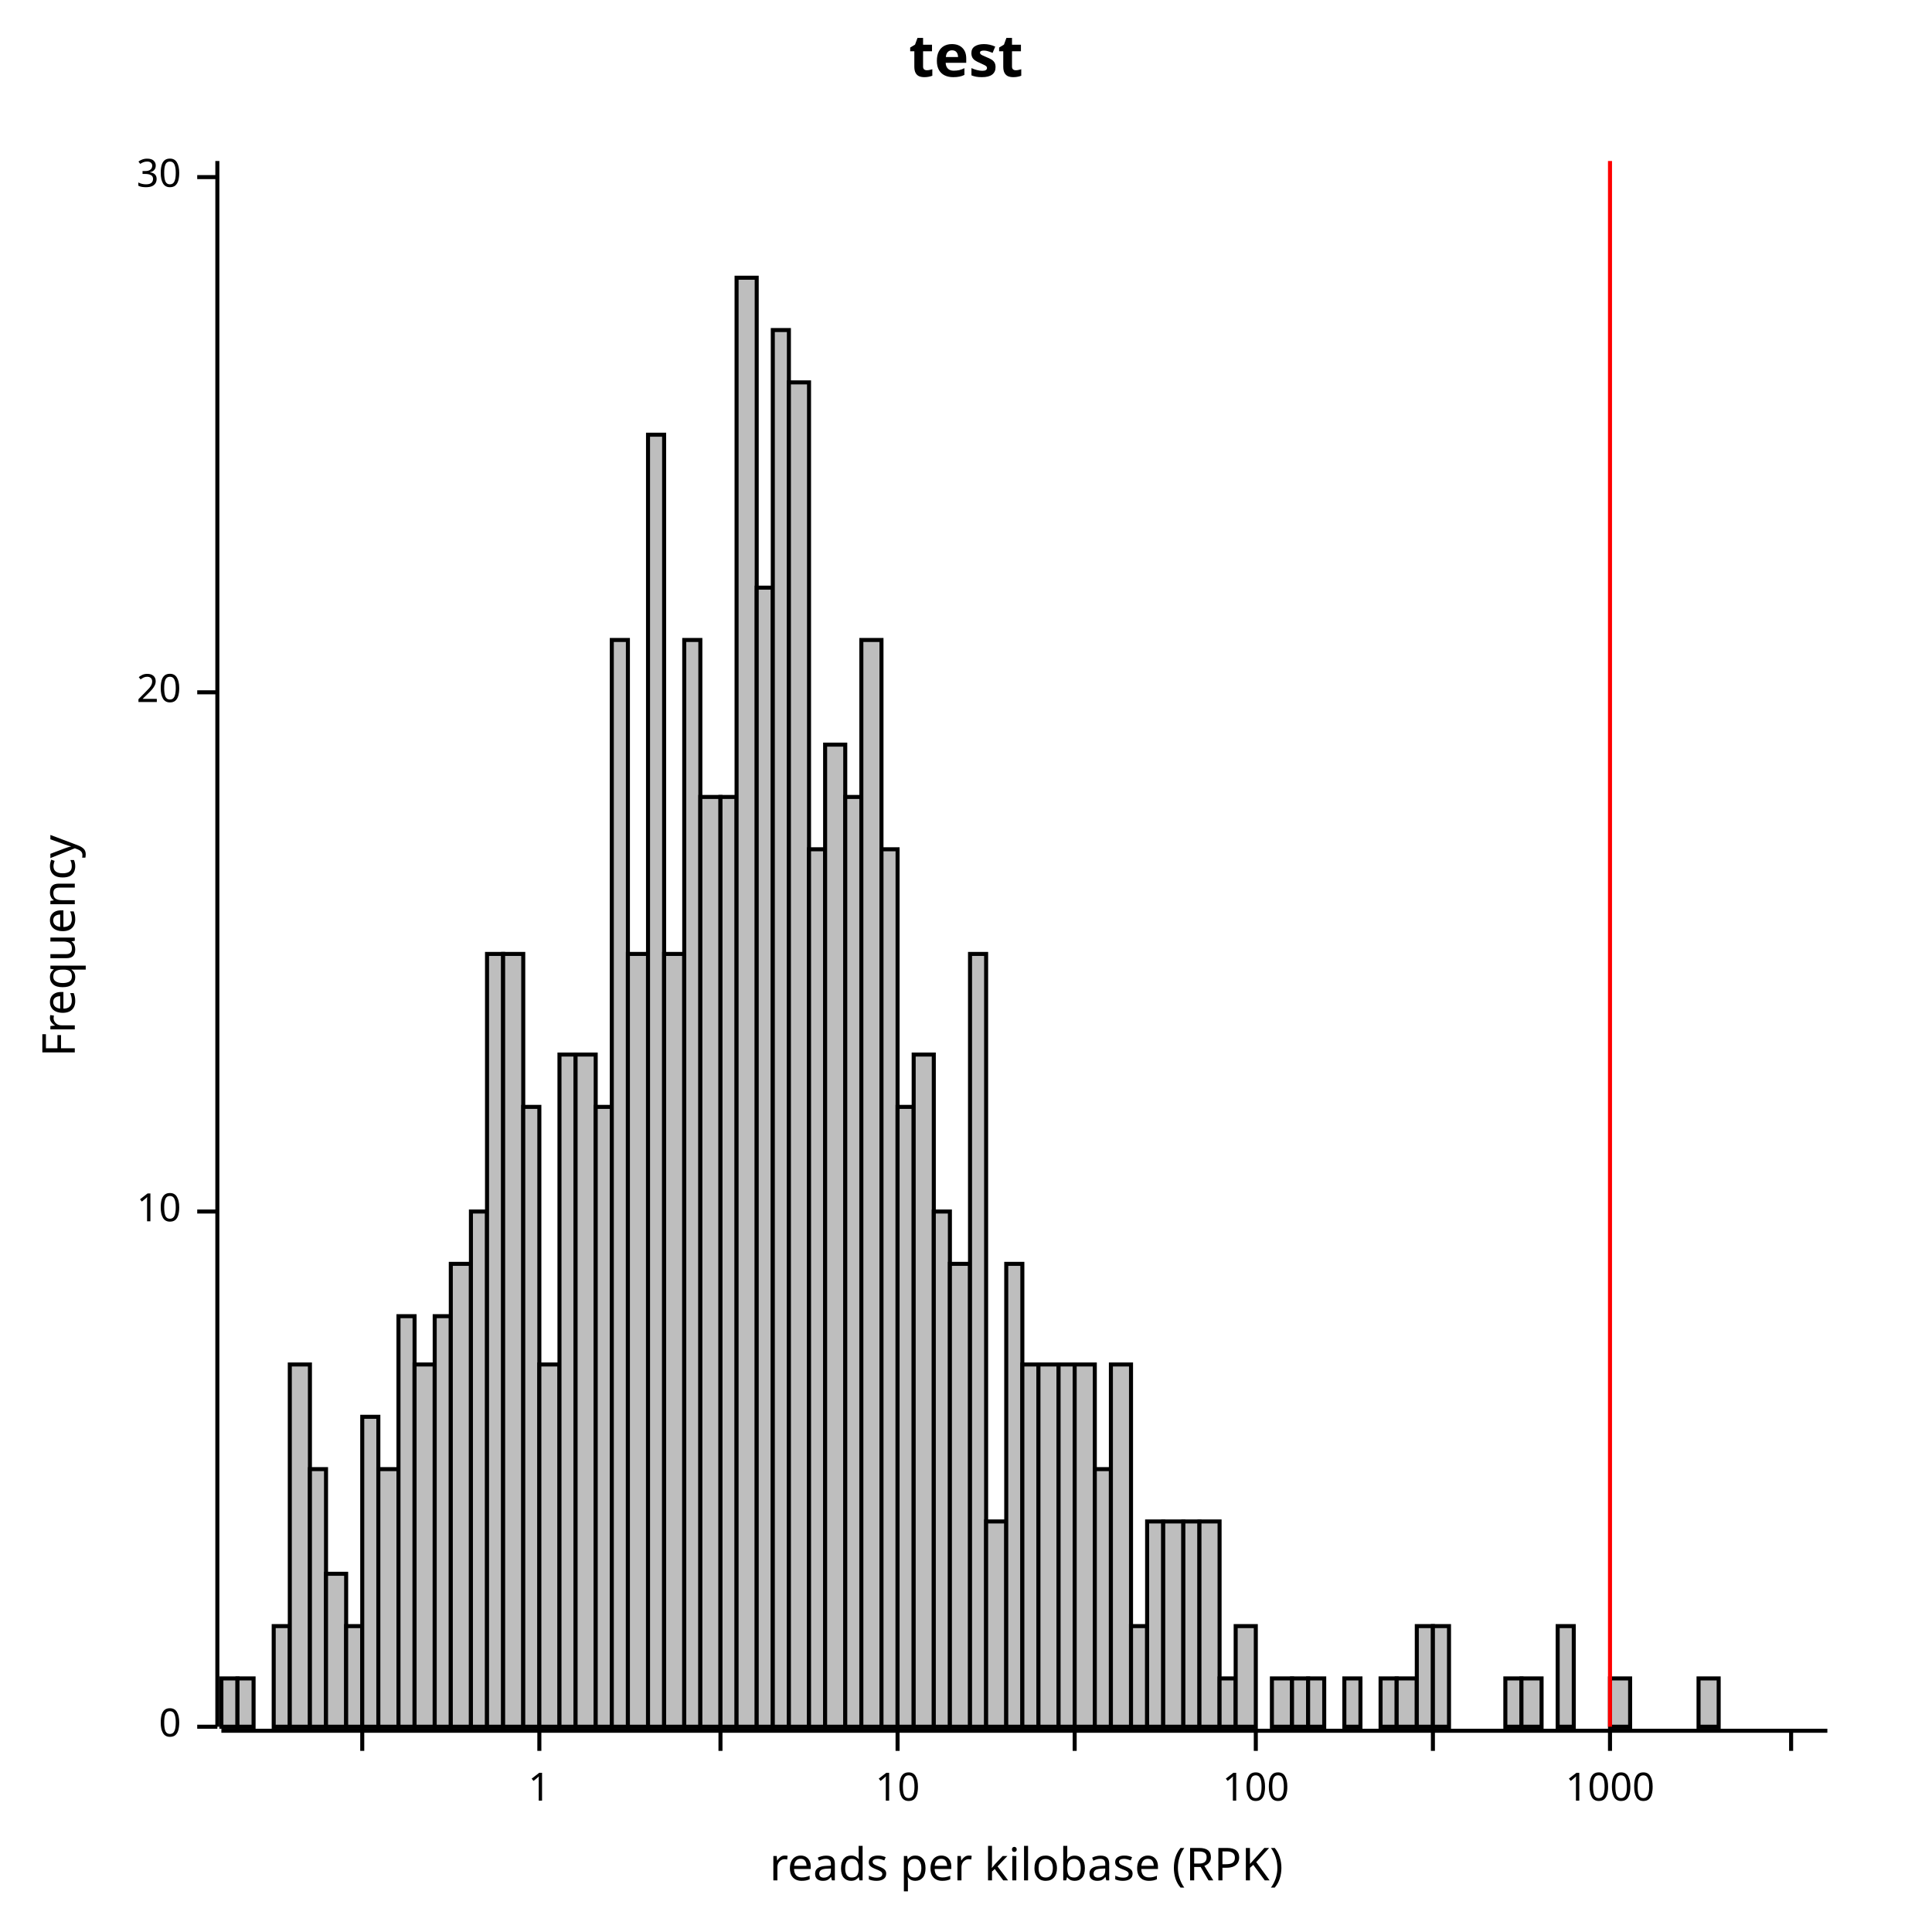
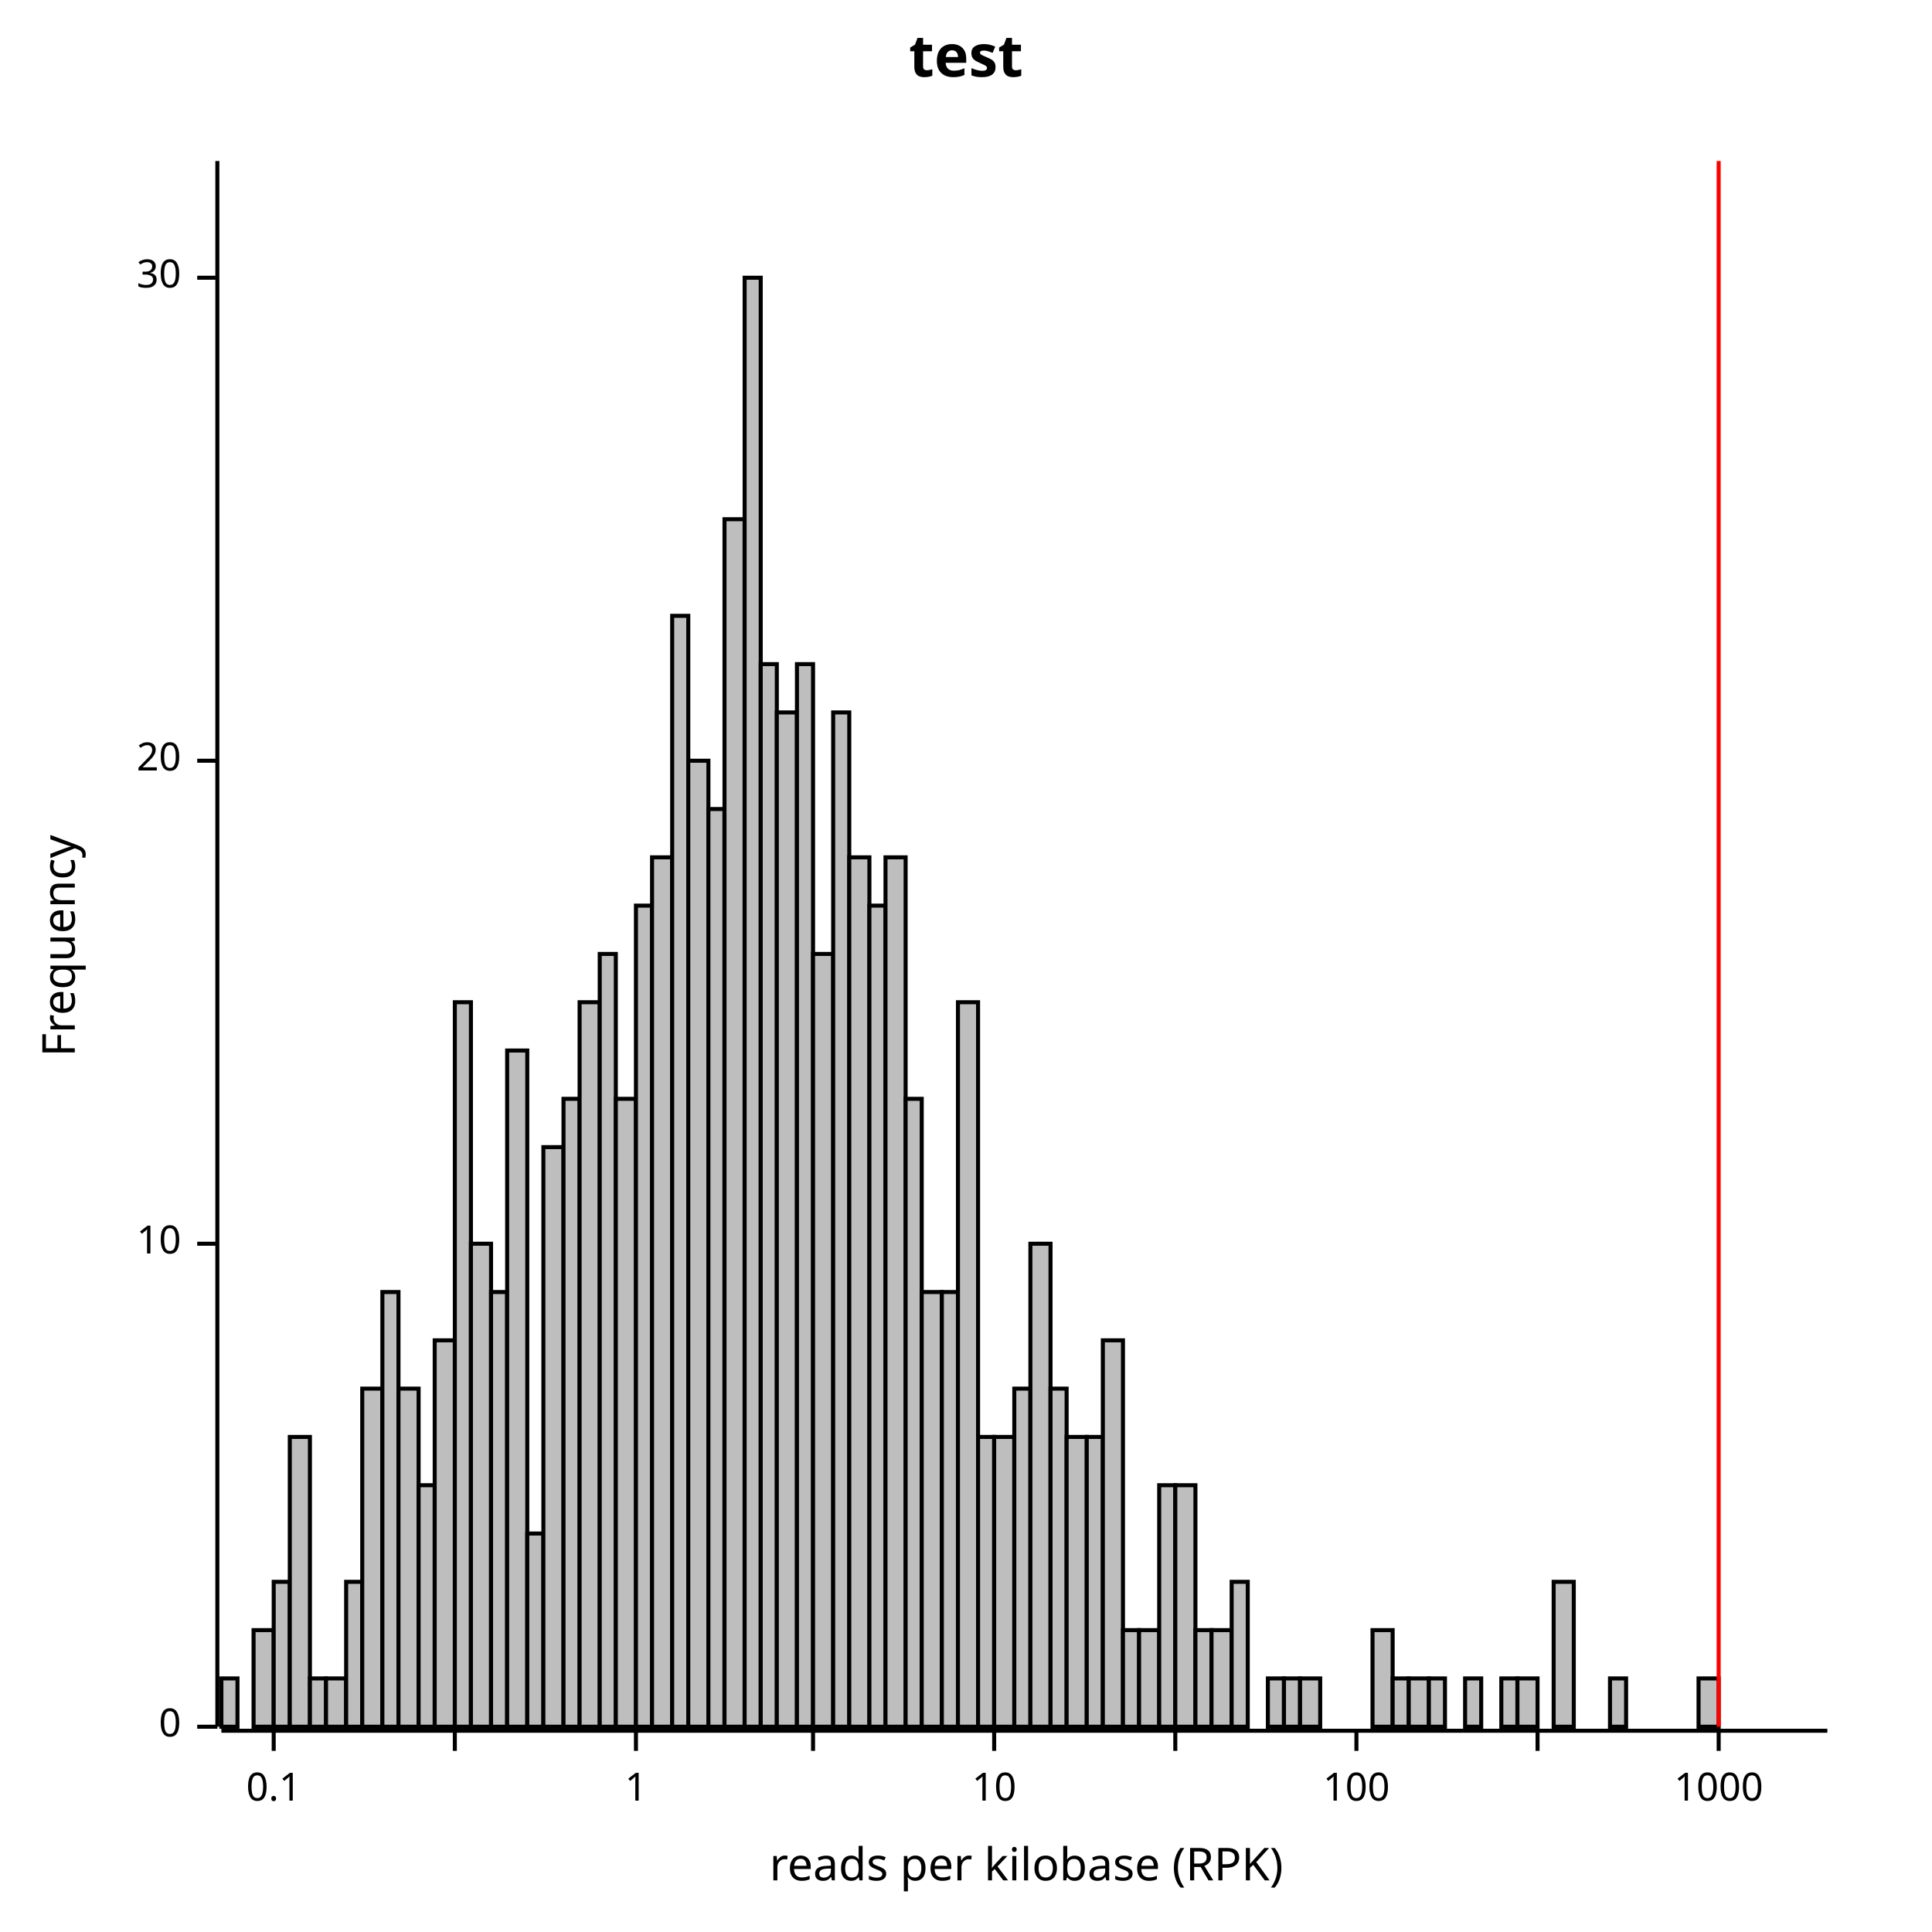
<svg xmlns="http://www.w3.org/2000/svg" width="480" height="480" viewBox="0 0 480 480">
  <rect x="0" y="0" width="480" height="480" opacity="1" fill="#FFFFFF" stroke="none" />
  <text x="240" y="8" dy="0.76em" text-anchor="middle" font-family="sans-serif" font-size="14.516" opacity="1" fill="#000000" font-weight="bold">
test
</text>
  <text x="10" y="235" dy="0.76em" text-anchor="middle" font-family="sans-serif" font-size="11.29" opacity="1" fill="#000000" transform="rotate(270, 10, 235)">
Frequency
</text>
  <text x="255" y="470" dy="-0.5ex" text-anchor="middle" font-family="sans-serif" font-size="11.29" opacity="1" fill="#000000">
reads per kilobase (RPK)
</text>
  <polyline fill="none" opacity="1" stroke="#000000" stroke-width="1" points="54,40 54,429 " />
  <text x="45" y="429" dy="0.5ex" text-anchor="end" font-family="sans-serif" font-size="9.677" opacity="1" fill="#000000">
0
</text>
  <polyline fill="none" opacity="1" stroke="#000000" stroke-width="1" points="49,429 54,429 " />
-   <text x="45" y="301" dy="0.5ex" text-anchor="end" font-family="sans-serif" font-size="9.677" opacity="1" fill="#000000">
+   <text x="45" y="309" dy="0.5ex" text-anchor="end" font-family="sans-serif" font-size="9.677" opacity="1" fill="#000000">
10
</text>
-   <polyline fill="none" opacity="1" stroke="#000000" stroke-width="1" points="49,301 54,301 " />
-   <text x="45" y="172" dy="0.5ex" text-anchor="end" font-family="sans-serif" font-size="9.677" opacity="1" fill="#000000">
+   <polyline fill="none" opacity="1" stroke="#000000" stroke-width="1" points="49,309 54,309 " />
+   <text x="45" y="189" dy="0.5ex" text-anchor="end" font-family="sans-serif" font-size="9.677" opacity="1" fill="#000000">
20
</text>
-   <polyline fill="none" opacity="1" stroke="#000000" stroke-width="1" points="49,172 54,172 " />
-   <text x="45" y="44" dy="0.5ex" text-anchor="end" font-family="sans-serif" font-size="9.677" opacity="1" fill="#000000">
+   <polyline fill="none" opacity="1" stroke="#000000" stroke-width="1" points="49,189 54,189 " />
+   <text x="45" y="69" dy="0.5ex" text-anchor="end" font-family="sans-serif" font-size="9.677" opacity="1" fill="#000000">
30
</text>
-   <polyline fill="none" opacity="1" stroke="#000000" stroke-width="1" points="49,44 54,44 " />
+   <polyline fill="none" opacity="1" stroke="#000000" stroke-width="1" points="49,69 54,69 " />
  <polyline fill="none" opacity="1" stroke="#000000" stroke-width="1" points="55,430 454,430 " />
-   <text x="90" y="440" dy="0.76em" text-anchor="middle" font-family="sans-serif" font-size="9.677" opacity="1" fill="#000000">
- 
- </text>
-   <polyline fill="none" opacity="1" stroke="#000000" stroke-width="1" points="90,430 90,435 " />
-   <text x="134" y="440" dy="0.76em" text-anchor="middle" font-family="sans-serif" font-size="9.677" opacity="1" fill="#000000">
+   <text x="68" y="440" dy="0.76em" text-anchor="middle" font-family="sans-serif" font-size="9.677" opacity="1" fill="#000000">
+ 0.1
+ </text>
+   <polyline fill="none" opacity="1" stroke="#000000" stroke-width="1" points="68,430 68,435 " />
+   <text x="113" y="440" dy="0.76em" text-anchor="middle" font-family="sans-serif" font-size="9.677" opacity="1" fill="#000000">
+ 
+ </text>
+   <polyline fill="none" opacity="1" stroke="#000000" stroke-width="1" points="113,430 113,435 " />
+   <text x="158" y="440" dy="0.76em" text-anchor="middle" font-family="sans-serif" font-size="9.677" opacity="1" fill="#000000">
1
</text>
-   <polyline fill="none" opacity="1" stroke="#000000" stroke-width="1" points="134,430 134,435 " />
-   <text x="179" y="440" dy="0.76em" text-anchor="middle" font-family="sans-serif" font-size="9.677" opacity="1" fill="#000000">
- 
- </text>
-   <polyline fill="none" opacity="1" stroke="#000000" stroke-width="1" points="179,430 179,435 " />
-   <text x="223" y="440" dy="0.76em" text-anchor="middle" font-family="sans-serif" font-size="9.677" opacity="1" fill="#000000">
+   <polyline fill="none" opacity="1" stroke="#000000" stroke-width="1" points="158,430 158,435 " />
+   <text x="202" y="440" dy="0.76em" text-anchor="middle" font-family="sans-serif" font-size="9.677" opacity="1" fill="#000000">
+ 
+ </text>
+   <polyline fill="none" opacity="1" stroke="#000000" stroke-width="1" points="202,430 202,435 " />
+   <text x="247" y="440" dy="0.76em" text-anchor="middle" font-family="sans-serif" font-size="9.677" opacity="1" fill="#000000">
10
</text>
-   <polyline fill="none" opacity="1" stroke="#000000" stroke-width="1" points="223,430 223,435 " />
-   <text x="267" y="440" dy="0.76em" text-anchor="middle" font-family="sans-serif" font-size="9.677" opacity="1" fill="#000000">
- 
- </text>
-   <polyline fill="none" opacity="1" stroke="#000000" stroke-width="1" points="267,430 267,435 " />
-   <text x="312" y="440" dy="0.76em" text-anchor="middle" font-family="sans-serif" font-size="9.677" opacity="1" fill="#000000">
+   <polyline fill="none" opacity="1" stroke="#000000" stroke-width="1" points="247,430 247,435 " />
+   <text x="292" y="440" dy="0.76em" text-anchor="middle" font-family="sans-serif" font-size="9.677" opacity="1" fill="#000000">
+ 
+ </text>
+   <polyline fill="none" opacity="1" stroke="#000000" stroke-width="1" points="292,430 292,435 " />
+   <text x="337" y="440" dy="0.76em" text-anchor="middle" font-family="sans-serif" font-size="9.677" opacity="1" fill="#000000">
100
</text>
-   <polyline fill="none" opacity="1" stroke="#000000" stroke-width="1" points="312,430 312,435 " />
-   <text x="356" y="440" dy="0.76em" text-anchor="middle" font-family="sans-serif" font-size="9.677" opacity="1" fill="#000000">
- 
- </text>
-   <polyline fill="none" opacity="1" stroke="#000000" stroke-width="1" points="356,430 356,435 " />
-   <text x="400" y="440" dy="0.76em" text-anchor="middle" font-family="sans-serif" font-size="9.677" opacity="1" fill="#000000">
+   <polyline fill="none" opacity="1" stroke="#000000" stroke-width="1" points="337,430 337,435 " />
+   <text x="382" y="440" dy="0.76em" text-anchor="middle" font-family="sans-serif" font-size="9.677" opacity="1" fill="#000000">
+ 
+ </text>
+   <polyline fill="none" opacity="1" stroke="#000000" stroke-width="1" points="382,430 382,435 " />
+   <text x="427" y="440" dy="0.76em" text-anchor="middle" font-family="sans-serif" font-size="9.677" opacity="1" fill="#000000">
1000
</text>
-   <polyline fill="none" opacity="1" stroke="#000000" stroke-width="1" points="400,430 400,435 " />
-   <text x="445" y="440" dy="0.76em" text-anchor="middle" font-family="sans-serif" font-size="9.677" opacity="1" fill="#000000">
- 
- </text>
-   <polyline fill="none" opacity="1" stroke="#000000" stroke-width="1" points="445,430 445,435 " />
+   <polyline fill="none" opacity="1" stroke="#000000" stroke-width="1" points="427,430 427,435 " />
  <rect x="55" y="417" width="4" height="12" opacity="1" fill="#BEBEBE" stroke="none" />
  <rect x="55" y="417" width="4" height="12" opacity="1" fill="none" stroke="#000000" />
-   <rect x="59" y="417" width="4" height="12" opacity="1" fill="#BEBEBE" stroke="none" />
-   <rect x="59" y="417" width="4" height="12" opacity="1" fill="none" stroke="#000000" />
-   <rect x="68" y="404" width="4" height="25" opacity="1" fill="#BEBEBE" stroke="none" />
-   <rect x="68" y="404" width="4" height="25" opacity="1" fill="none" stroke="#000000" />
-   <rect x="72" y="339" width="5" height="90" opacity="1" fill="#BEBEBE" stroke="none" />
-   <rect x="72" y="339" width="5" height="90" opacity="1" fill="none" stroke="#000000" />
-   <rect x="77" y="365" width="4" height="64" opacity="1" fill="#BEBEBE" stroke="none" />
-   <rect x="77" y="365" width="4" height="64" opacity="1" fill="none" stroke="#000000" />
-   <rect x="81" y="391" width="5" height="38" opacity="1" fill="#BEBEBE" stroke="none" />
-   <rect x="81" y="391" width="5" height="38" opacity="1" fill="none" stroke="#000000" />
-   <rect x="86" y="404" width="4" height="25" opacity="1" fill="#BEBEBE" stroke="none" />
-   <rect x="86" y="404" width="4" height="25" opacity="1" fill="none" stroke="#000000" />
-   <rect x="90" y="352" width="4" height="77" opacity="1" fill="#BEBEBE" stroke="none" />
-   <rect x="90" y="352" width="4" height="77" opacity="1" fill="none" stroke="#000000" />
-   <rect x="94" y="365" width="5" height="64" opacity="1" fill="#BEBEBE" stroke="none" />
-   <rect x="94" y="365" width="5" height="64" opacity="1" fill="none" stroke="#000000" />
-   <rect x="99" y="327" width="4" height="102" opacity="1" fill="#BEBEBE" stroke="none" />
-   <rect x="99" y="327" width="4" height="102" opacity="1" fill="none" stroke="#000000" />
-   <rect x="103" y="339" width="5" height="90" opacity="1" fill="#BEBEBE" stroke="none" />
-   <rect x="103" y="339" width="5" height="90" opacity="1" fill="none" stroke="#000000" />
-   <rect x="108" y="327" width="4" height="102" opacity="1" fill="#BEBEBE" stroke="none" />
-   <rect x="108" y="327" width="4" height="102" opacity="1" fill="none" stroke="#000000" />
-   <rect x="112" y="314" width="5" height="115" opacity="1" fill="#BEBEBE" stroke="none" />
-   <rect x="112" y="314" width="5" height="115" opacity="1" fill="none" stroke="#000000" />
-   <rect x="117" y="301" width="4" height="128" opacity="1" fill="#BEBEBE" stroke="none" />
-   <rect x="117" y="301" width="4" height="128" opacity="1" fill="none" stroke="#000000" />
-   <rect x="121" y="237" width="4" height="192" opacity="1" fill="#BEBEBE" stroke="none" />
-   <rect x="121" y="237" width="4" height="192" opacity="1" fill="none" stroke="#000000" />
-   <rect x="125" y="237" width="5" height="192" opacity="1" fill="#BEBEBE" stroke="none" />
-   <rect x="125" y="237" width="5" height="192" opacity="1" fill="none" stroke="#000000" />
-   <rect x="130" y="275" width="4" height="154" opacity="1" fill="#BEBEBE" stroke="none" />
-   <rect x="130" y="275" width="4" height="154" opacity="1" fill="none" stroke="#000000" />
-   <rect x="134" y="339" width="5" height="90" opacity="1" fill="#BEBEBE" stroke="none" />
-   <rect x="134" y="339" width="5" height="90" opacity="1" fill="none" stroke="#000000" />
-   <rect x="139" y="262" width="4" height="167" opacity="1" fill="#BEBEBE" stroke="none" />
-   <rect x="139" y="262" width="4" height="167" opacity="1" fill="none" stroke="#000000" />
-   <rect x="143" y="262" width="5" height="167" opacity="1" fill="#BEBEBE" stroke="none" />
-   <rect x="143" y="262" width="5" height="167" opacity="1" fill="none" stroke="#000000" />
-   <rect x="148" y="275" width="4" height="154" opacity="1" fill="#BEBEBE" stroke="none" />
-   <rect x="148" y="275" width="4" height="154" opacity="1" fill="none" stroke="#000000" />
-   <rect x="152" y="159" width="4" height="270" opacity="1" fill="#BEBEBE" stroke="none" />
-   <rect x="152" y="159" width="4" height="270" opacity="1" fill="none" stroke="#000000" />
-   <rect x="156" y="237" width="5" height="192" opacity="1" fill="#BEBEBE" stroke="none" />
-   <rect x="156" y="237" width="5" height="192" opacity="1" fill="none" stroke="#000000" />
-   <rect x="161" y="108" width="4" height="321" opacity="1" fill="#BEBEBE" stroke="none" />
-   <rect x="161" y="108" width="4" height="321" opacity="1" fill="none" stroke="#000000" />
-   <rect x="165" y="237" width="5" height="192" opacity="1" fill="#BEBEBE" stroke="none" />
-   <rect x="165" y="237" width="5" height="192" opacity="1" fill="none" stroke="#000000" />
-   <rect x="170" y="159" width="4" height="270" opacity="1" fill="#BEBEBE" stroke="none" />
-   <rect x="170" y="159" width="4" height="270" opacity="1" fill="none" stroke="#000000" />
-   <rect x="174" y="198" width="5" height="231" opacity="1" fill="#BEBEBE" stroke="none" />
-   <rect x="174" y="198" width="5" height="231" opacity="1" fill="none" stroke="#000000" />
-   <rect x="179" y="198" width="4" height="231" opacity="1" fill="#BEBEBE" stroke="none" />
-   <rect x="179" y="198" width="4" height="231" opacity="1" fill="none" stroke="#000000" />
-   <rect x="183" y="69" width="5" height="360" opacity="1" fill="#BEBEBE" stroke="none" />
-   <rect x="183" y="69" width="5" height="360" opacity="1" fill="none" stroke="#000000" />
-   <rect x="188" y="146" width="4" height="283" opacity="1" fill="#BEBEBE" stroke="none" />
-   <rect x="188" y="146" width="4" height="283" opacity="1" fill="none" stroke="#000000" />
-   <rect x="192" y="82" width="4" height="347" opacity="1" fill="#BEBEBE" stroke="none" />
-   <rect x="192" y="82" width="4" height="347" opacity="1" fill="none" stroke="#000000" />
-   <rect x="196" y="95" width="5" height="334" opacity="1" fill="#BEBEBE" stroke="none" />
-   <rect x="196" y="95" width="5" height="334" opacity="1" fill="none" stroke="#000000" />
-   <rect x="201" y="211" width="4" height="218" opacity="1" fill="#BEBEBE" stroke="none" />
-   <rect x="201" y="211" width="4" height="218" opacity="1" fill="none" stroke="#000000" />
-   <rect x="205" y="185" width="5" height="244" opacity="1" fill="#BEBEBE" stroke="none" />
-   <rect x="205" y="185" width="5" height="244" opacity="1" fill="none" stroke="#000000" />
-   <rect x="210" y="198" width="4" height="231" opacity="1" fill="#BEBEBE" stroke="none" />
-   <rect x="210" y="198" width="4" height="231" opacity="1" fill="none" stroke="#000000" />
-   <rect x="214" y="159" width="5" height="270" opacity="1" fill="#BEBEBE" stroke="none" />
-   <rect x="214" y="159" width="5" height="270" opacity="1" fill="none" stroke="#000000" />
-   <rect x="219" y="211" width="4" height="218" opacity="1" fill="#BEBEBE" stroke="none" />
-   <rect x="219" y="211" width="4" height="218" opacity="1" fill="none" stroke="#000000" />
-   <rect x="223" y="275" width="4" height="154" opacity="1" fill="#BEBEBE" stroke="none" />
-   <rect x="223" y="275" width="4" height="154" opacity="1" fill="none" stroke="#000000" />
-   <rect x="227" y="262" width="5" height="167" opacity="1" fill="#BEBEBE" stroke="none" />
-   <rect x="227" y="262" width="5" height="167" opacity="1" fill="none" stroke="#000000" />
-   <rect x="232" y="301" width="4" height="128" opacity="1" fill="#BEBEBE" stroke="none" />
-   <rect x="232" y="301" width="4" height="128" opacity="1" fill="none" stroke="#000000" />
-   <rect x="236" y="314" width="5" height="115" opacity="1" fill="#BEBEBE" stroke="none" />
-   <rect x="236" y="314" width="5" height="115" opacity="1" fill="none" stroke="#000000" />
-   <rect x="241" y="237" width="4" height="192" opacity="1" fill="#BEBEBE" stroke="none" />
-   <rect x="241" y="237" width="4" height="192" opacity="1" fill="none" stroke="#000000" />
-   <rect x="245" y="378" width="5" height="51" opacity="1" fill="#BEBEBE" stroke="none" />
-   <rect x="245" y="378" width="5" height="51" opacity="1" fill="none" stroke="#000000" />
-   <rect x="250" y="314" width="4" height="115" opacity="1" fill="#BEBEBE" stroke="none" />
-   <rect x="250" y="314" width="4" height="115" opacity="1" fill="none" stroke="#000000" />
-   <rect x="254" y="339" width="4" height="90" opacity="1" fill="#BEBEBE" stroke="none" />
-   <rect x="254" y="339" width="4" height="90" opacity="1" fill="none" stroke="#000000" />
-   <rect x="258" y="339" width="5" height="90" opacity="1" fill="#BEBEBE" stroke="none" />
-   <rect x="258" y="339" width="5" height="90" opacity="1" fill="none" stroke="#000000" />
-   <rect x="263" y="339" width="4" height="90" opacity="1" fill="#BEBEBE" stroke="none" />
-   <rect x="263" y="339" width="4" height="90" opacity="1" fill="none" stroke="#000000" />
-   <rect x="267" y="339" width="5" height="90" opacity="1" fill="#BEBEBE" stroke="none" />
-   <rect x="267" y="339" width="5" height="90" opacity="1" fill="none" stroke="#000000" />
-   <rect x="272" y="365" width="4" height="64" opacity="1" fill="#BEBEBE" stroke="none" />
-   <rect x="272" y="365" width="4" height="64" opacity="1" fill="none" stroke="#000000" />
-   <rect x="276" y="339" width="5" height="90" opacity="1" fill="#BEBEBE" stroke="none" />
-   <rect x="276" y="339" width="5" height="90" opacity="1" fill="none" stroke="#000000" />
-   <rect x="281" y="404" width="4" height="25" opacity="1" fill="#BEBEBE" stroke="none" />
-   <rect x="281" y="404" width="4" height="25" opacity="1" fill="none" stroke="#000000" />
-   <rect x="285" y="378" width="4" height="51" opacity="1" fill="#BEBEBE" stroke="none" />
-   <rect x="285" y="378" width="4" height="51" opacity="1" fill="none" stroke="#000000" />
-   <rect x="289" y="378" width="5" height="51" opacity="1" fill="#BEBEBE" stroke="none" />
-   <rect x="289" y="378" width="5" height="51" opacity="1" fill="none" stroke="#000000" />
-   <rect x="294" y="378" width="4" height="51" opacity="1" fill="#BEBEBE" stroke="none" />
-   <rect x="294" y="378" width="4" height="51" opacity="1" fill="none" stroke="#000000" />
-   <rect x="298" y="378" width="5" height="51" opacity="1" fill="#BEBEBE" stroke="none" />
-   <rect x="298" y="378" width="5" height="51" opacity="1" fill="none" stroke="#000000" />
-   <rect x="303" y="417" width="4" height="12" opacity="1" fill="#BEBEBE" stroke="none" />
-   <rect x="303" y="417" width="4" height="12" opacity="1" fill="none" stroke="#000000" />
-   <rect x="307" y="404" width="5" height="25" opacity="1" fill="#BEBEBE" stroke="none" />
-   <rect x="307" y="404" width="5" height="25" opacity="1" fill="none" stroke="#000000" />
-   <rect x="316" y="417" width="5" height="12" opacity="1" fill="#BEBEBE" stroke="none" />
-   <rect x="316" y="417" width="5" height="12" opacity="1" fill="none" stroke="#000000" />
-   <rect x="321" y="417" width="4" height="12" opacity="1" fill="#BEBEBE" stroke="none" />
-   <rect x="321" y="417" width="4" height="12" opacity="1" fill="none" stroke="#000000" />
-   <rect x="325" y="417" width="4" height="12" opacity="1" fill="#BEBEBE" stroke="none" />
-   <rect x="325" y="417" width="4" height="12" opacity="1" fill="none" stroke="#000000" />
-   <rect x="334" y="417" width="4" height="12" opacity="1" fill="#BEBEBE" stroke="none" />
-   <rect x="334" y="417" width="4" height="12" opacity="1" fill="none" stroke="#000000" />
-   <rect x="343" y="417" width="4" height="12" opacity="1" fill="#BEBEBE" stroke="none" />
-   <rect x="343" y="417" width="4" height="12" opacity="1" fill="none" stroke="#000000" />
-   <rect x="347" y="417" width="5" height="12" opacity="1" fill="#BEBEBE" stroke="none" />
-   <rect x="347" y="417" width="5" height="12" opacity="1" fill="none" stroke="#000000" />
-   <rect x="352" y="404" width="4" height="25" opacity="1" fill="#BEBEBE" stroke="none" />
-   <rect x="352" y="404" width="4" height="25" opacity="1" fill="none" stroke="#000000" />
-   <rect x="356" y="404" width="4" height="25" opacity="1" fill="#BEBEBE" stroke="none" />
-   <rect x="356" y="404" width="4" height="25" opacity="1" fill="none" stroke="#000000" />
-   <rect x="374" y="417" width="4" height="12" opacity="1" fill="#BEBEBE" stroke="none" />
-   <rect x="374" y="417" width="4" height="12" opacity="1" fill="none" stroke="#000000" />
-   <rect x="378" y="417" width="5" height="12" opacity="1" fill="#BEBEBE" stroke="none" />
-   <rect x="378" y="417" width="5" height="12" opacity="1" fill="none" stroke="#000000" />
-   <rect x="387" y="404" width="4" height="25" opacity="1" fill="#BEBEBE" stroke="none" />
-   <rect x="387" y="404" width="4" height="25" opacity="1" fill="none" stroke="#000000" />
-   <rect x="400" y="417" width="5" height="12" opacity="1" fill="#BEBEBE" stroke="none" />
-   <rect x="400" y="417" width="5" height="12" opacity="1" fill="none" stroke="#000000" />
+   <rect x="63" y="405" width="5" height="24" opacity="1" fill="#BEBEBE" stroke="none" />
+   <rect x="63" y="405" width="5" height="24" opacity="1" fill="none" stroke="#000000" />
+   <rect x="68" y="393" width="4" height="36" opacity="1" fill="#BEBEBE" stroke="none" />
+   <rect x="68" y="393" width="4" height="36" opacity="1" fill="none" stroke="#000000" />
+   <rect x="72" y="357" width="5" height="72" opacity="1" fill="#BEBEBE" stroke="none" />
+   <rect x="72" y="357" width="5" height="72" opacity="1" fill="none" stroke="#000000" />
+   <rect x="77" y="417" width="4" height="12" opacity="1" fill="#BEBEBE" stroke="none" />
+   <rect x="77" y="417" width="4" height="12" opacity="1" fill="none" stroke="#000000" />
+   <rect x="81" y="417" width="5" height="12" opacity="1" fill="#BEBEBE" stroke="none" />
+   <rect x="81" y="417" width="5" height="12" opacity="1" fill="none" stroke="#000000" />
+   <rect x="86" y="393" width="4" height="36" opacity="1" fill="#BEBEBE" stroke="none" />
+   <rect x="86" y="393" width="4" height="36" opacity="1" fill="none" stroke="#000000" />
+   <rect x="90" y="345" width="5" height="84" opacity="1" fill="#BEBEBE" stroke="none" />
+   <rect x="90" y="345" width="5" height="84" opacity="1" fill="none" stroke="#000000" />
+   <rect x="95" y="321" width="4" height="108" opacity="1" fill="#BEBEBE" stroke="none" />
+   <rect x="95" y="321" width="4" height="108" opacity="1" fill="none" stroke="#000000" />
+   <rect x="99" y="345" width="5" height="84" opacity="1" fill="#BEBEBE" stroke="none" />
+   <rect x="99" y="345" width="5" height="84" opacity="1" fill="none" stroke="#000000" />
+   <rect x="104" y="369" width="4" height="60" opacity="1" fill="#BEBEBE" stroke="none" />
+   <rect x="104" y="369" width="4" height="60" opacity="1" fill="none" stroke="#000000" />
+   <rect x="108" y="333" width="5" height="96" opacity="1" fill="#BEBEBE" stroke="none" />
+   <rect x="108" y="333" width="5" height="96" opacity="1" fill="none" stroke="#000000" />
+   <rect x="113" y="249" width="4" height="180" opacity="1" fill="#BEBEBE" stroke="none" />
+   <rect x="113" y="249" width="4" height="180" opacity="1" fill="none" stroke="#000000" />
+   <rect x="117" y="309" width="5" height="120" opacity="1" fill="#BEBEBE" stroke="none" />
+   <rect x="117" y="309" width="5" height="120" opacity="1" fill="none" stroke="#000000" />
+   <rect x="122" y="321" width="4" height="108" opacity="1" fill="#BEBEBE" stroke="none" />
+   <rect x="122" y="321" width="4" height="108" opacity="1" fill="none" stroke="#000000" />
+   <rect x="126" y="261" width="5" height="168" opacity="1" fill="#BEBEBE" stroke="none" />
+   <rect x="126" y="261" width="5" height="168" opacity="1" fill="none" stroke="#000000" />
+   <rect x="131" y="381" width="4" height="48" opacity="1" fill="#BEBEBE" stroke="none" />
+   <rect x="131" y="381" width="4" height="48" opacity="1" fill="none" stroke="#000000" />
+   <rect x="135" y="285" width="5" height="144" opacity="1" fill="#BEBEBE" stroke="none" />
+   <rect x="135" y="285" width="5" height="144" opacity="1" fill="none" stroke="#000000" />
+   <rect x="140" y="273" width="4" height="156" opacity="1" fill="#BEBEBE" stroke="none" />
+   <rect x="140" y="273" width="4" height="156" opacity="1" fill="none" stroke="#000000" />
+   <rect x="144" y="249" width="5" height="180" opacity="1" fill="#BEBEBE" stroke="none" />
+   <rect x="144" y="249" width="5" height="180" opacity="1" fill="none" stroke="#000000" />
+   <rect x="149" y="237" width="4" height="192" opacity="1" fill="#BEBEBE" stroke="none" />
+   <rect x="149" y="237" width="4" height="192" opacity="1" fill="none" stroke="#000000" />
+   <rect x="153" y="273" width="5" height="156" opacity="1" fill="#BEBEBE" stroke="none" />
+   <rect x="153" y="273" width="5" height="156" opacity="1" fill="none" stroke="#000000" />
+   <rect x="158" y="225" width="4" height="204" opacity="1" fill="#BEBEBE" stroke="none" />
+   <rect x="158" y="225" width="4" height="204" opacity="1" fill="none" stroke="#000000" />
+   <rect x="162" y="213" width="5" height="216" opacity="1" fill="#BEBEBE" stroke="none" />
+   <rect x="162" y="213" width="5" height="216" opacity="1" fill="none" stroke="#000000" />
+   <rect x="167" y="153" width="4" height="276" opacity="1" fill="#BEBEBE" stroke="none" />
+   <rect x="167" y="153" width="4" height="276" opacity="1" fill="none" stroke="#000000" />
+   <rect x="171" y="189" width="5" height="240" opacity="1" fill="#BEBEBE" stroke="none" />
+   <rect x="171" y="189" width="5" height="240" opacity="1" fill="none" stroke="#000000" />
+   <rect x="176" y="201" width="4" height="228" opacity="1" fill="#BEBEBE" stroke="none" />
+   <rect x="176" y="201" width="4" height="228" opacity="1" fill="none" stroke="#000000" />
+   <rect x="180" y="129" width="5" height="300" opacity="1" fill="#BEBEBE" stroke="none" />
+   <rect x="180" y="129" width="5" height="300" opacity="1" fill="none" stroke="#000000" />
+   <rect x="185" y="69" width="4" height="360" opacity="1" fill="#BEBEBE" stroke="none" />
+   <rect x="185" y="69" width="4" height="360" opacity="1" fill="none" stroke="#000000" />
+   <rect x="189" y="165" width="4" height="264" opacity="1" fill="#BEBEBE" stroke="none" />
+   <rect x="189" y="165" width="4" height="264" opacity="1" fill="none" stroke="#000000" />
+   <rect x="193" y="177" width="5" height="252" opacity="1" fill="#BEBEBE" stroke="none" />
+   <rect x="193" y="177" width="5" height="252" opacity="1" fill="none" stroke="#000000" />
+   <rect x="198" y="165" width="4" height="264" opacity="1" fill="#BEBEBE" stroke="none" />
+   <rect x="198" y="165" width="4" height="264" opacity="1" fill="none" stroke="#000000" />
+   <rect x="202" y="237" width="5" height="192" opacity="1" fill="#BEBEBE" stroke="none" />
+   <rect x="202" y="237" width="5" height="192" opacity="1" fill="none" stroke="#000000" />
+   <rect x="207" y="177" width="4" height="252" opacity="1" fill="#BEBEBE" stroke="none" />
+   <rect x="207" y="177" width="4" height="252" opacity="1" fill="none" stroke="#000000" />
+   <rect x="211" y="213" width="5" height="216" opacity="1" fill="#BEBEBE" stroke="none" />
+   <rect x="211" y="213" width="5" height="216" opacity="1" fill="none" stroke="#000000" />
+   <rect x="216" y="225" width="4" height="204" opacity="1" fill="#BEBEBE" stroke="none" />
+   <rect x="216" y="225" width="4" height="204" opacity="1" fill="none" stroke="#000000" />
+   <rect x="220" y="213" width="5" height="216" opacity="1" fill="#BEBEBE" stroke="none" />
+   <rect x="220" y="213" width="5" height="216" opacity="1" fill="none" stroke="#000000" />
+   <rect x="225" y="273" width="4" height="156" opacity="1" fill="#BEBEBE" stroke="none" />
+   <rect x="225" y="273" width="4" height="156" opacity="1" fill="none" stroke="#000000" />
+   <rect x="229" y="321" width="5" height="108" opacity="1" fill="#BEBEBE" stroke="none" />
+   <rect x="229" y="321" width="5" height="108" opacity="1" fill="none" stroke="#000000" />
+   <rect x="234" y="321" width="4" height="108" opacity="1" fill="#BEBEBE" stroke="none" />
+   <rect x="234" y="321" width="4" height="108" opacity="1" fill="none" stroke="#000000" />
+   <rect x="238" y="249" width="5" height="180" opacity="1" fill="#BEBEBE" stroke="none" />
+   <rect x="238" y="249" width="5" height="180" opacity="1" fill="none" stroke="#000000" />
+   <rect x="243" y="357" width="4" height="72" opacity="1" fill="#BEBEBE" stroke="none" />
+   <rect x="243" y="357" width="4" height="72" opacity="1" fill="none" stroke="#000000" />
+   <rect x="247" y="357" width="5" height="72" opacity="1" fill="#BEBEBE" stroke="none" />
+   <rect x="247" y="357" width="5" height="72" opacity="1" fill="none" stroke="#000000" />
+   <rect x="252" y="345" width="4" height="84" opacity="1" fill="#BEBEBE" stroke="none" />
+   <rect x="252" y="345" width="4" height="84" opacity="1" fill="none" stroke="#000000" />
+   <rect x="256" y="309" width="5" height="120" opacity="1" fill="#BEBEBE" stroke="none" />
+   <rect x="256" y="309" width="5" height="120" opacity="1" fill="none" stroke="#000000" />
+   <rect x="261" y="345" width="4" height="84" opacity="1" fill="#BEBEBE" stroke="none" />
+   <rect x="261" y="345" width="4" height="84" opacity="1" fill="none" stroke="#000000" />
+   <rect x="265" y="357" width="5" height="72" opacity="1" fill="#BEBEBE" stroke="none" />
+   <rect x="265" y="357" width="5" height="72" opacity="1" fill="none" stroke="#000000" />
+   <rect x="270" y="357" width="4" height="72" opacity="1" fill="#BEBEBE" stroke="none" />
+   <rect x="270" y="357" width="4" height="72" opacity="1" fill="none" stroke="#000000" />
+   <rect x="274" y="333" width="5" height="96" opacity="1" fill="#BEBEBE" stroke="none" />
+   <rect x="274" y="333" width="5" height="96" opacity="1" fill="none" stroke="#000000" />
+   <rect x="279" y="405" width="4" height="24" opacity="1" fill="#BEBEBE" stroke="none" />
+   <rect x="279" y="405" width="4" height="24" opacity="1" fill="none" stroke="#000000" />
+   <rect x="283" y="405" width="5" height="24" opacity="1" fill="#BEBEBE" stroke="none" />
+   <rect x="283" y="405" width="5" height="24" opacity="1" fill="none" stroke="#000000" />
+   <rect x="288" y="369" width="4" height="60" opacity="1" fill="#BEBEBE" stroke="none" />
+   <rect x="288" y="369" width="4" height="60" opacity="1" fill="none" stroke="#000000" />
+   <rect x="292" y="369" width="5" height="60" opacity="1" fill="#BEBEBE" stroke="none" />
+   <rect x="292" y="369" width="5" height="60" opacity="1" fill="none" stroke="#000000" />
+   <rect x="297" y="405" width="4" height="24" opacity="1" fill="#BEBEBE" stroke="none" />
+   <rect x="297" y="405" width="4" height="24" opacity="1" fill="none" stroke="#000000" />
+   <rect x="301" y="405" width="5" height="24" opacity="1" fill="#BEBEBE" stroke="none" />
+   <rect x="301" y="405" width="5" height="24" opacity="1" fill="none" stroke="#000000" />
+   <rect x="306" y="393" width="4" height="36" opacity="1" fill="#BEBEBE" stroke="none" />
+   <rect x="306" y="393" width="4" height="36" opacity="1" fill="none" stroke="#000000" />
+   <rect x="315" y="417" width="4" height="12" opacity="1" fill="#BEBEBE" stroke="none" />
+   <rect x="315" y="417" width="4" height="12" opacity="1" fill="none" stroke="#000000" />
+   <rect x="319" y="417" width="4" height="12" opacity="1" fill="#BEBEBE" stroke="none" />
+   <rect x="319" y="417" width="4" height="12" opacity="1" fill="none" stroke="#000000" />
+   <rect x="323" y="417" width="5" height="12" opacity="1" fill="#BEBEBE" stroke="none" />
+   <rect x="323" y="417" width="5" height="12" opacity="1" fill="none" stroke="#000000" />
+   <rect x="341" y="405" width="5" height="24" opacity="1" fill="#BEBEBE" stroke="none" />
+   <rect x="341" y="405" width="5" height="24" opacity="1" fill="none" stroke="#000000" />
+   <rect x="346" y="417" width="4" height="12" opacity="1" fill="#BEBEBE" stroke="none" />
+   <rect x="346" y="417" width="4" height="12" opacity="1" fill="none" stroke="#000000" />
+   <rect x="350" y="417" width="5" height="12" opacity="1" fill="#BEBEBE" stroke="none" />
+   <rect x="350" y="417" width="5" height="12" opacity="1" fill="none" stroke="#000000" />
+   <rect x="355" y="417" width="4" height="12" opacity="1" fill="#BEBEBE" stroke="none" />
+   <rect x="355" y="417" width="4" height="12" opacity="1" fill="none" stroke="#000000" />
+   <rect x="364" y="417" width="4" height="12" opacity="1" fill="#BEBEBE" stroke="none" />
+   <rect x="364" y="417" width="4" height="12" opacity="1" fill="none" stroke="#000000" />
+   <rect x="373" y="417" width="4" height="12" opacity="1" fill="#BEBEBE" stroke="none" />
+   <rect x="373" y="417" width="4" height="12" opacity="1" fill="none" stroke="#000000" />
+   <rect x="377" y="417" width="5" height="12" opacity="1" fill="#BEBEBE" stroke="none" />
+   <rect x="377" y="417" width="5" height="12" opacity="1" fill="none" stroke="#000000" />
+   <rect x="386" y="393" width="5" height="36" opacity="1" fill="#BEBEBE" stroke="none" />
+   <rect x="386" y="393" width="5" height="36" opacity="1" fill="none" stroke="#000000" />
+   <rect x="400" y="417" width="4" height="12" opacity="1" fill="#BEBEBE" stroke="none" />
+   <rect x="400" y="417" width="4" height="12" opacity="1" fill="none" stroke="#000000" />
  <rect x="422" y="417" width="5" height="12" opacity="1" fill="#BEBEBE" stroke="none" />
  <rect x="422" y="417" width="5" height="12" opacity="1" fill="none" stroke="#000000" />
-   <polyline fill="none" opacity="1" stroke="#FF0000" stroke-width="1" points="400,429 400,40 " />
+   <polyline fill="none" opacity="1" stroke="#FF0000" stroke-width="1" points="427,429 427,40 " />
</svg>
